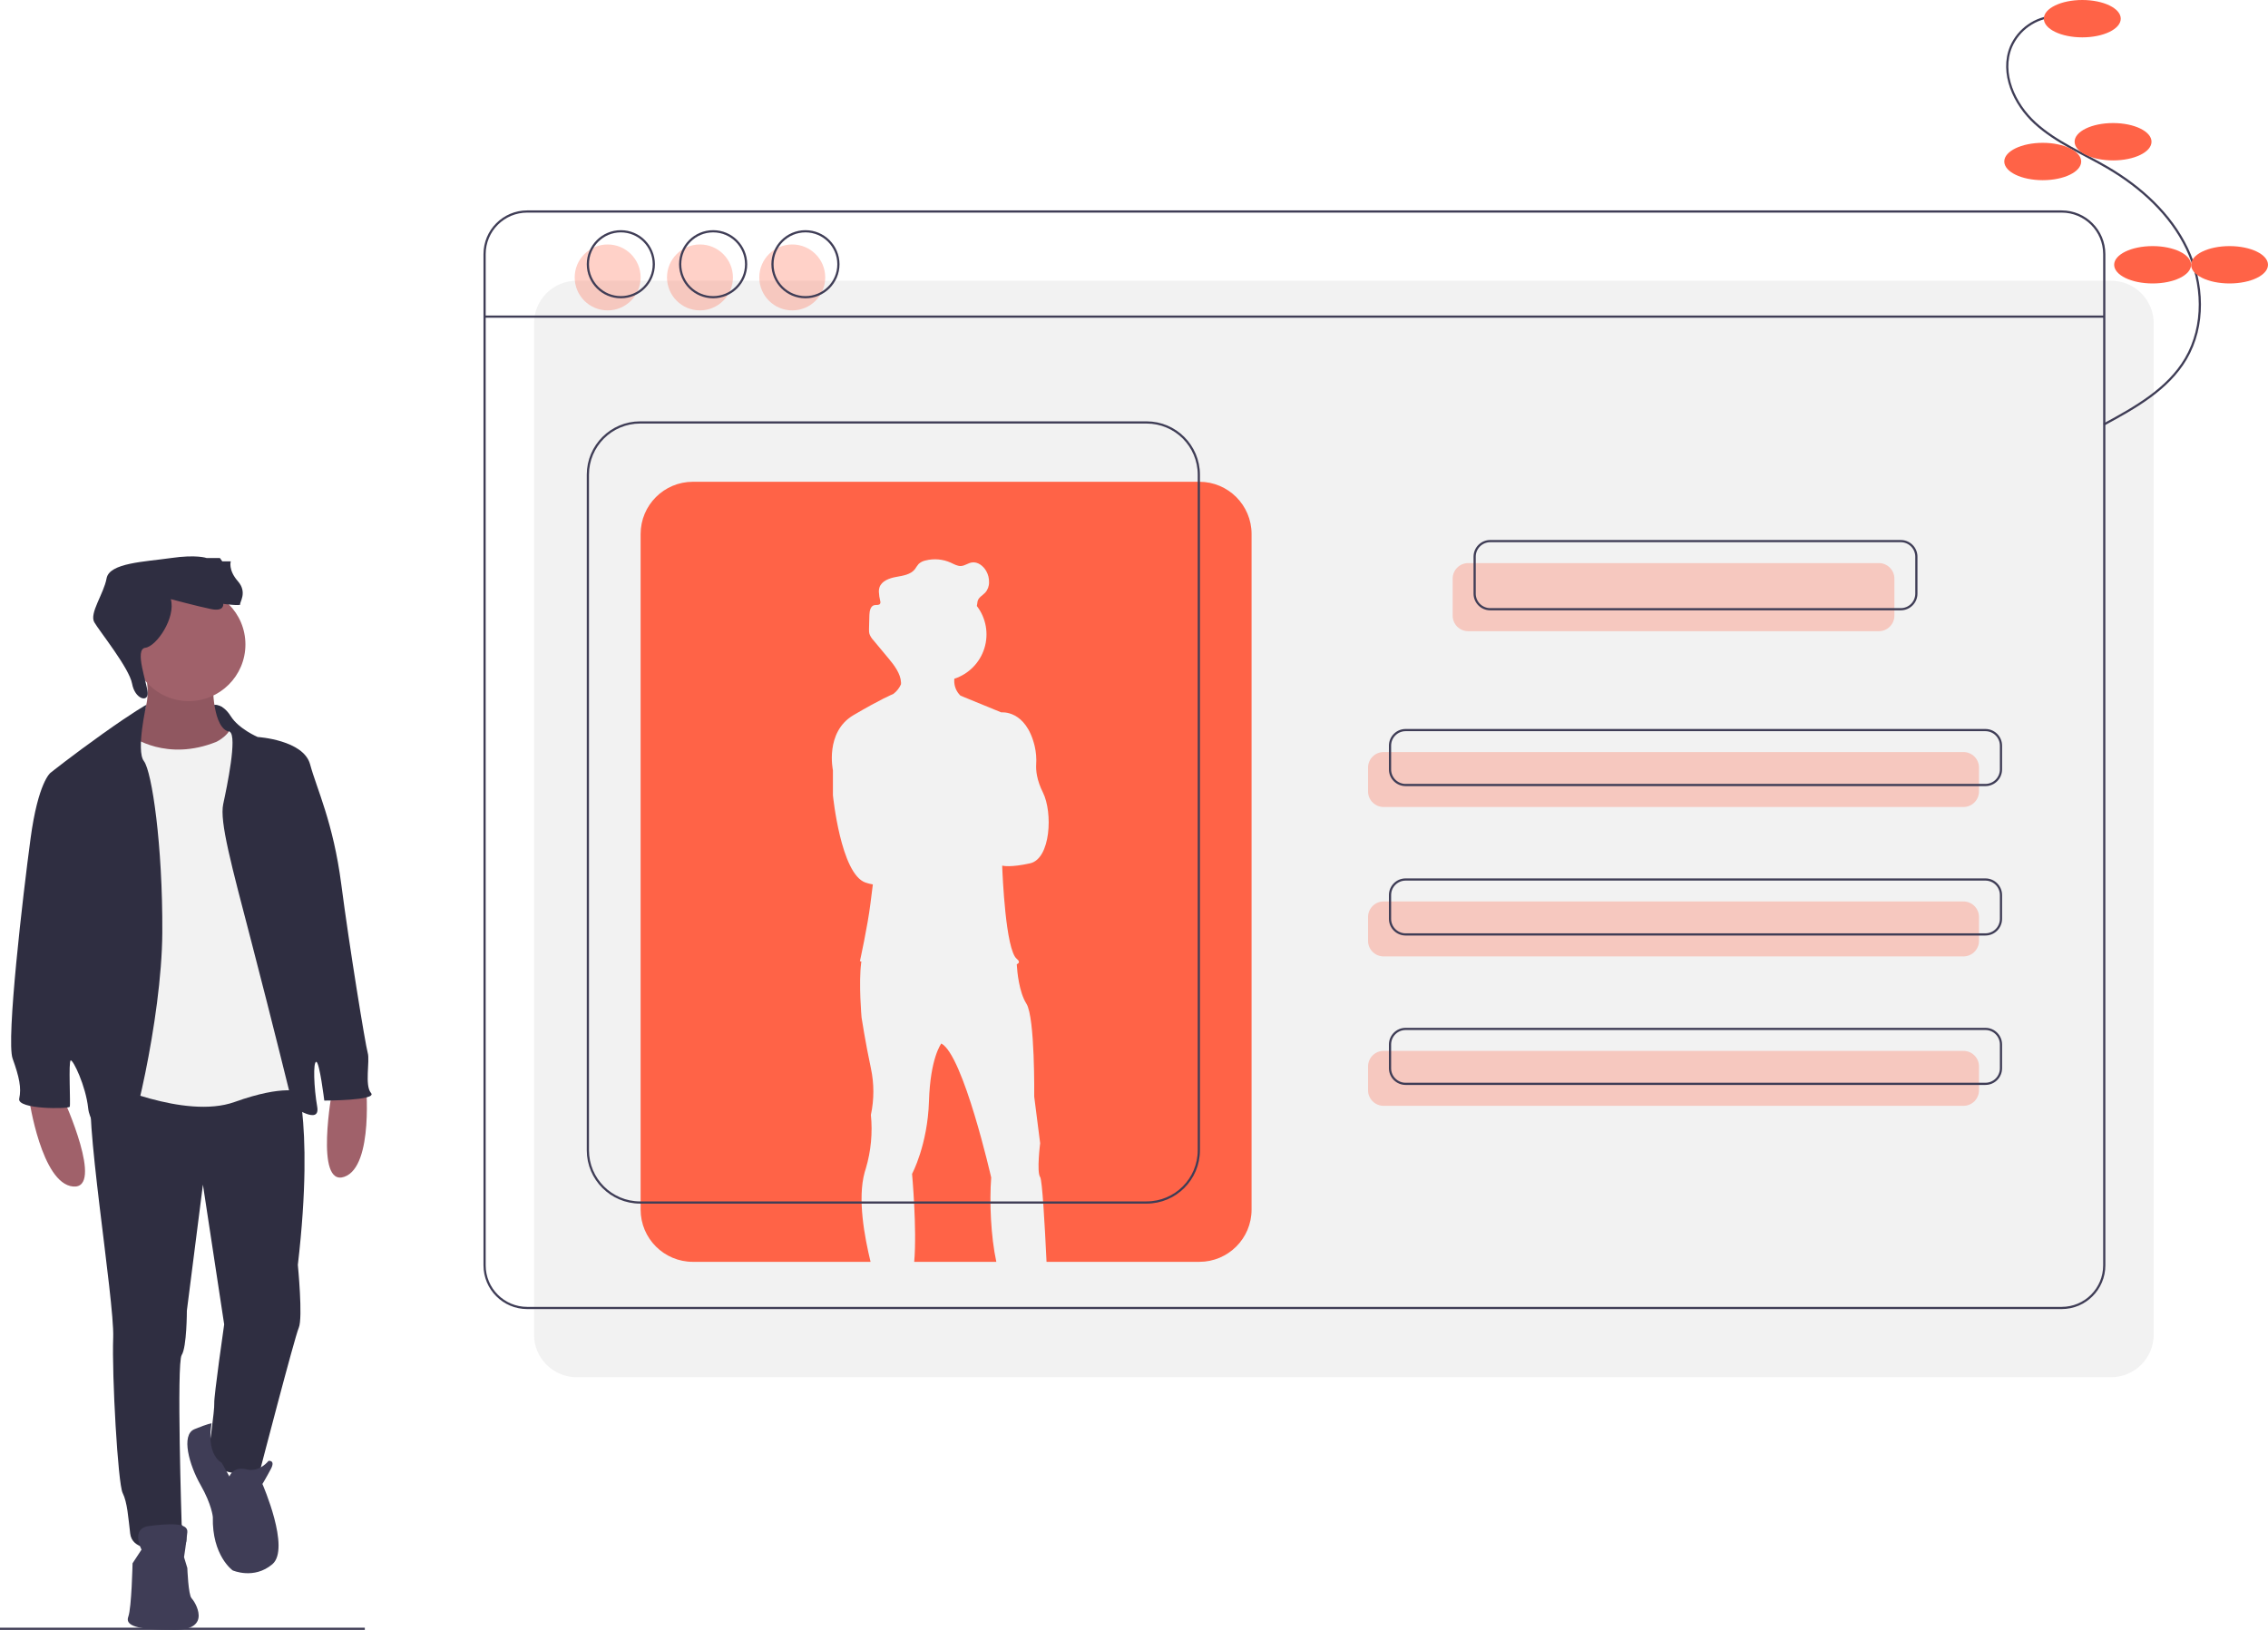
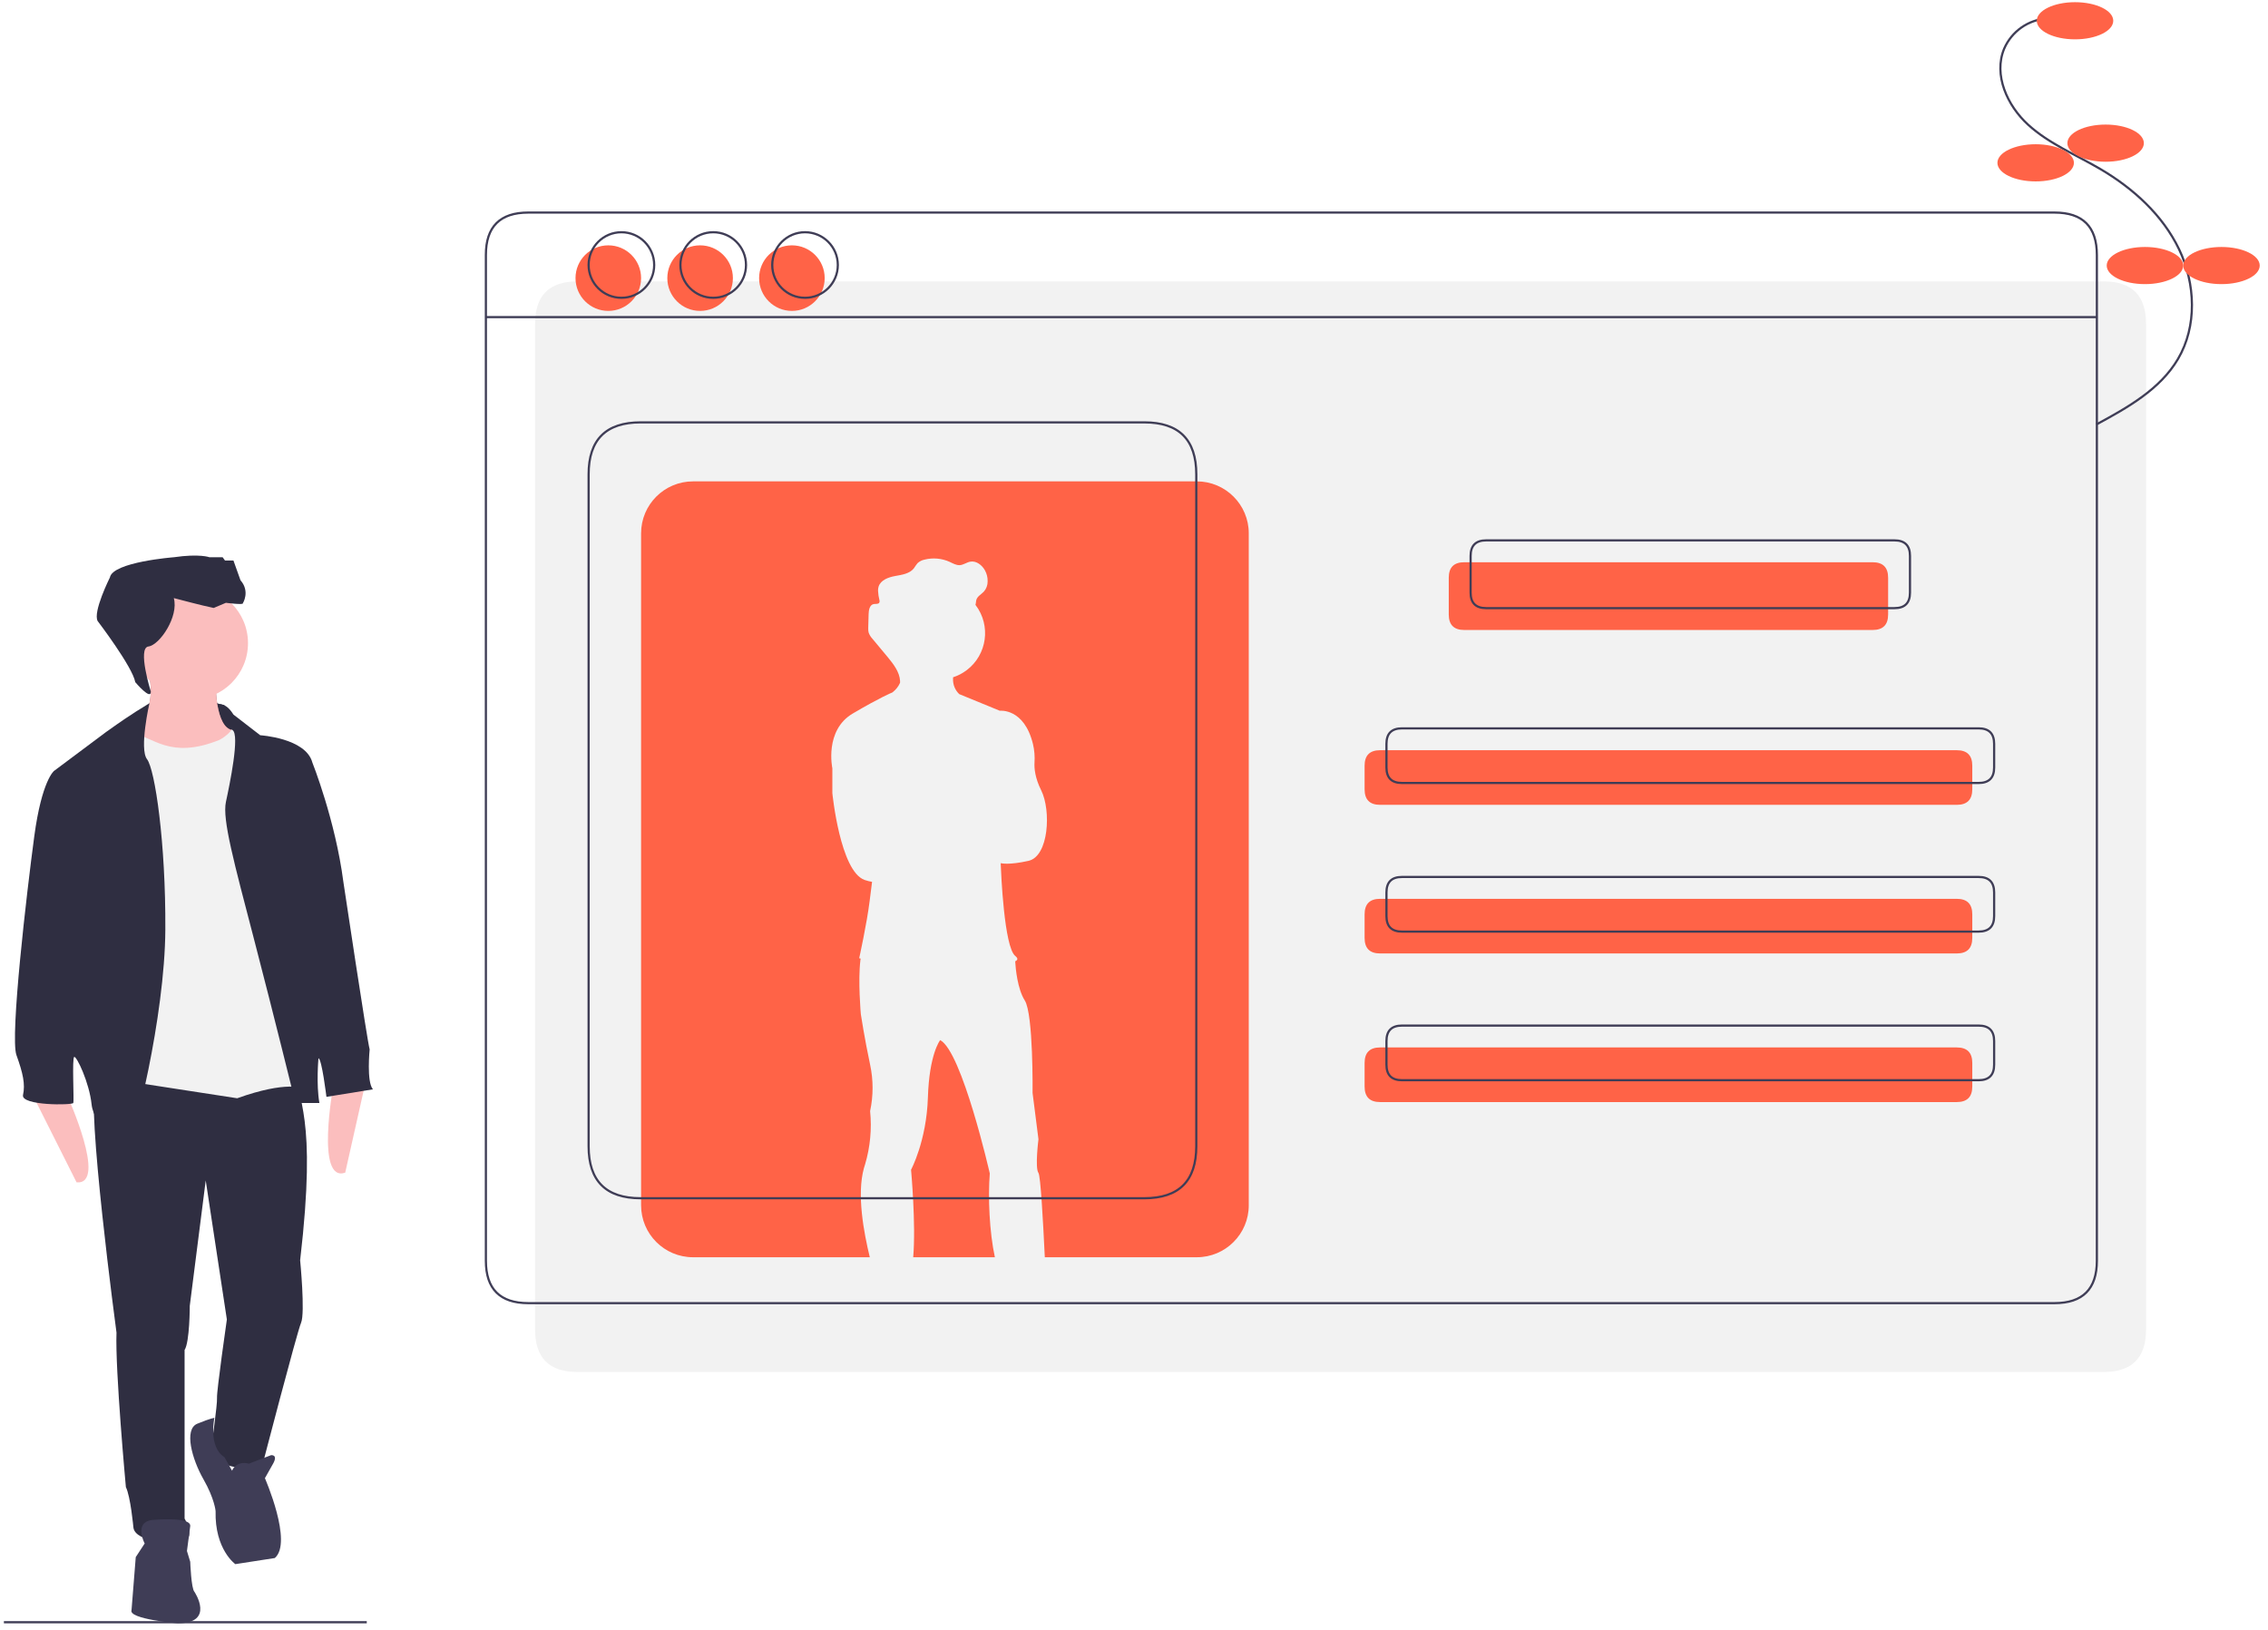
- <svg xmlns="http://www.w3.org/2000/svg" id="fe80fb2b-bcaf-407e-919b-306adc32f78b" data-name="Layer 1" width="1032" height="741.753" viewBox="0 0 1032 741.753">
-   <line y1="741.253" x2="166" y2="741.253" fill="none" stroke="#3f3d56" stroke-miterlimit="10" />
-   <rect x="243" y="127.753" width="737" height="499" rx="19.398" fill="#f2f2f2" />
-   <rect x="220.5" y="96.253" width="737" height="499" rx="19.398" fill="none" stroke="#3f3d56" stroke-miterlimit="10" />
-   <line x1="220.5" y1="144.093" x2="957.5" y2="144.093" fill="none" stroke="#3f3d56" stroke-miterlimit="10" />
-   <rect x="661" y="256.253" width="201" height="31" rx="7.093" fill="#ff6347" opacity="0.3" />
-   <rect x="622.5" y="342.253" width="278" height="25" rx="7.093" fill="#ff6347" opacity="0.3" />
-   <rect x="622.5" y="410.253" width="278" height="25" rx="7.093" fill="#ff6347" opacity="0.3" />
-   <rect x="622.5" y="478.253" width="278" height="25" rx="7.093" fill="#ff6347" opacity="0.3" />
-   <rect x="671" y="246.253" width="201" height="31" rx="7.093" fill="none" stroke="#3f3d56" stroke-miterlimit="10" />
-   <rect x="632.5" y="332.253" width="278" height="25" rx="7.093" fill="none" stroke="#3f3d56" stroke-miterlimit="10" />
-   <rect x="632.5" y="400.253" width="278" height="25" rx="7.093" fill="none" stroke="#3f3d56" stroke-miterlimit="10" />
-   <rect x="632.5" y="468.253" width="278" height="25" rx="7.093" fill="none" stroke="#3f3d56" stroke-miterlimit="10" />
-   <circle cx="276.5" cy="126.253" r="15" fill="#ff6347" opacity="0.3" />
-   <circle cx="318.5" cy="126.253" r="15" fill="#ff6347" opacity="0.3" />
-   <circle cx="360.5" cy="126.253" r="15" fill="#ff6347" opacity="0.3" />
-   <circle cx="282.5" cy="120.253" r="15" fill="none" stroke="#3f3d56" stroke-miterlimit="10" />
-   <circle cx="324.5" cy="120.253" r="15" fill="none" stroke="#3f3d56" stroke-miterlimit="10" />
-   <circle cx="366.5" cy="120.253" r="15" fill="none" stroke="#3f3d56" stroke-miterlimit="10" />
-   <path d="M537.854,653.379c-2.511-11.568-3.177-27.369-2.333-38.36,0,0-12.698-55.786-22.69-60.991l-.003.003c-.153.197-5.002,6.554-5.617,26.224-.625,19.983-7.7,33.097-7.7,33.097s2.29,24.908.98,40.028Z" transform="translate(-84.5 -79.12639)" fill="#ff6347" />
-   <path d="M630.228,298.379H399.772A23.772,23.772,0,0,0,376,322.151V629.607a23.772,23.772,0,0,0,23.772,23.772h80.855c-2.7-11.199-6.057-28.691-2.657-40.852l-.002-.008.002.005c.159-.568.327-1.127.516-1.67a63.497,63.497,0,0,0,2.292-24.354,50.609,50.609,0,0,0,0-21.232c-2.498-11.656-4.246-23.105-4.246-23.105s-1.377-15.402-.175-24.844c.027-.207.058-.404.087-.605-.424-.097-.662-.152-.662-.152s3.539-16.028,4.788-26.227c.295-2.408.683-5.46,1.103-8.715a20.94,20.94,0,0,1-3.393-.86c-11.24-3.955-14.779-39.758-14.779-39.758V429.656s-3.747-17.381,9.367-25.083c12.628-7.416,17.67-9.446,18.026-9.586.096-.069.19-.131.288-.207a11.061,11.061,0,0,0,3.29-4.234q.026-.429.012-.852c-.213-4.067-3.044-7.765-5.73-10.992q-3.437-4.129-6.873-8.257a8.072,8.072,0,0,1-1.77-2.865,6.604,6.604,0,0,1-.187-1.804q-.003-.337.004-.673.056-3.078.167-6.155c.064-1.792.516-4.054,2.271-4.422.913-.192,2.121.142,2.604-.656a1.565,1.565,0,0,0,.117-1.061c-.006.027-.007.054-.015.081-.006-.033-.012-.067-.018-.1a22.437,22.437,0,0,1-.651-4.386,5.842,5.842,0,0,1,.282-1.97c1.017-2.975,4.518-4.196,7.611-4.757,3.094-.561,6.567-1.044,8.508-3.517a26.951,26.951,0,0,1,1.689-2.374,6.63,6.63,0,0,1,3.166-1.597,17.498,17.498,0,0,1,11.506,1.021c1.496.683,3,1.602,4.641,1.498,1.705-.108,3.162-1.308,4.845-1.6,2.719-.472,5.319,1.566,6.659,3.978a9.851,9.851,0,0,1,1.233,5.023,6.912,6.912,0,0,1-1.764,4.741c-1.17,1.241-2.916,2.094-3.402,3.73-.198.666-.152,1.383-.327,2.055-.022.084-.057.162-.086.244.032.042.067.081.099.123a21.231,21.231,0,0,1-10.332,33.019c-.008.211-.016.421-.015.633a9.173,9.173,0,0,0,2.84,7.065l18.547,7.606s11.166-1.353,15.195,15.31a28.826,28.826,0,0,1,.69,8.457c-.146,2.513.195,6.936,3.057,12.66,4.579,9.159,3.539,30.182-5.828,32.264-8.872,1.972-12.324,1.143-12.664,1.05l-.02.368c.146,3.945,1.55,37.969,6.648,42.086,1.41,1.138,1.14,1.908-.016,2.426l.003.003s.009.219.031.612c.153,2.488.94,11.965,4.353,17.357,3.956,6.245,3.541,42.257,3.541,42.257l2.704,21.232s-1.664,13.114,0,15.402c.946,1.298,2.091,21.404,2.905,38.57h69.53A23.772,23.772,0,0,0,654,629.607V322.151A23.772,23.772,0,0,0,630.228,298.379Z" transform="translate(-84.5 -79.12639)" fill="#ff6347" />
-   <rect x="267.5" y="192.253" width="278" height="355" rx="23.772" fill="none" stroke="#3f3d56" stroke-miterlimit="10" />
-   <path d="M185.324,400.757S176,398,174,401s2.727,24.748,2.727,24.748l20.546,1.249-7.17-18.107Z" transform="translate(-84.5 -79.12639)" fill="#2f2e41" />
-   <path d="M113.444,579.347s18.695,41.042,4.298,39.753-19.984-39.753-19.984-39.753Z" transform="translate(-84.5 -79.12639)" fill="#a0616a" />
-   <path d="M235.711,575.071s-8.201,44.348,5.455,39.611,9.764-43.409,9.764-43.409Z" transform="translate(-84.5 -79.12639)" fill="#a0616a" />
-   <path d="M181.347,390.466s-.215,20.629,7.736,21.703-4.513,12.033-4.513,12.033l-14.182,2.793L149.974,425.492l-9.025-11.604s15.901-7.521,9.025-30.943Z" transform="translate(-84.5 -79.12639)" fill="#a0616a" />
-   <path d="M181.347,390.466s-.215,20.629,7.736,21.703-4.513,12.033-4.513,12.033l-14.182,2.793L149.974,425.492l-9.025-11.604s15.901-7.521,9.025-30.943Z" transform="translate(-84.5 -79.12639)" opacity="0.1" />
-   <path d="M217.876,564.95s10.099,21.703,2.149,89.82c0,0,2.364,24.067.43,28.579s-17.835,65.754-17.835,65.754-20.414,4.513-23.207-9.025c0,0,2.793-19.339,2.579-22.348s4.513-35.885,4.513-35.885l-9.67-63.605-7.306,57.373s0,16.546-2.364,20.199,0,77.142,0,77.142,6.661,11.174-3.438,11.389-19.124-.215-19.984-7.306-1.289-14.182-3.438-18.48-4.942-53.505-4.298-70.696-14.182-105.507-9.455-114.747S217.876,564.95,217.876,564.95Z" transform="translate(-84.5 -79.12639)" fill="#2f2e41" />
-   <circle cx="85.888" cy="293.29" r="25.786" fill="#a0616a" />
-   <path d="M144.602,414.318s15.686,11.604,38.464,2.364c0,0,7.521-3.653,6.876-9.24s15.686,44.91,15.686,44.91l16.546,87.886-.86,35.885s-7.306-3.653-30.083,4.513-59.952-9.24-59.952-9.24l1.289-92.184,1.289-53.72,3.438-11.818S139.015,410.45,144.602,414.318Z" transform="translate(-84.5 -79.12639)" fill="#f2f2f2" />
-   <path d="M182.063,399.893s3.796-.617,7.449,5.185,12.248,9.455,12.248,9.455,20.843,1.289,23.852,12.463,10.529,26.43,14.182,54.58,10.959,73.06,12.033,76.713-1.504,14.827,1.504,18.265-21.273,3.438-21.273,3.438-2.149-17.62-3.653-17.62-1.074,11.818.43,20.414-10.959,0-10.959,0-9.67-39.323-18.91-74.779S184.355,452.997,186.074,445.046s6.446-30.728,3.008-32.877S182.063,399.893,182.063,399.893Z" transform="translate(-84.5 -79.12639)" fill="#2f2e41" />
-   <path d="M151.076,399.874s-5.614,3.055-19.796,13.155-23.852,17.835-23.852,17.835-5.587,4.298-9.025,29.868S87.229,552.487,90.237,560.867s4.083,13.323,3.008,18.265,22.563,4.727,22.992,3.653-.645-20.629.43-21.058,6.876,11.604,7.951,21.703,13.538,18.05,16.331,18.05,17.191-58.233,17.405-97.986-4.727-73.275-8.38-78.002S151.076,399.874,151.076,399.874Z" transform="translate(-84.5 -79.12639)" fill="#2f2e41" />
-   <path d="M188.867,751.037s1.719-4.727,7.736-3.223,10.099-3.868,10.099-3.868,3.223-.43,1.074,3.653-3.868,6.876-3.868,6.876,12.893,29.439,4.513,36.53-18.05,2.793-18.05,2.793-9.455-6.661-9.025-24.282c0,0-.43-5.587-5.587-14.612s-9.025-22.777-2.793-25.356,7.835-2.674,7.835-2.674-2.916,13.337,4.616,17.998Z" transform="translate(-84.5 -79.12639)" fill="#3f3d56" />
-   <path d="M148.9,784.344s-5.157-9.67,3.438-10.744,17.835-1.719,17.405,2.793-1.504,11.389-1.504,11.389l1.504,4.942s.43,12.248,1.934,13.752,9.67,14.397-7.736,14.397-22.563-1.934-21.058-6.017,1.934-24.282,1.934-24.282Z" transform="translate(-84.5 -79.12639)" fill="#3f3d56" />
-   <path d="M162.222,351.788s12.033,3.223,18.265,4.513,5.587-2.364,5.587-2.364,8.165,1.074,7.736.215,3.438-5.372-1.074-10.529-3.223-9.025-3.223-9.025h-3.868l-1.074-1.504h-6.017s-4.513-1.719-16.331,0-27.935,2.149-29.224,9.24-7.951,15.901-5.587,19.984,15.901,20.843,17.191,27.935,7.309,8.667,7.093,4.226-6.233-19.912-1.076-20.557S164.586,360.168,162.222,351.788Z" transform="translate(-84.5 -79.12639)" fill="#2f2e41" />
-   <path d="M1019.381,86.584a22.982,22.982,0,0,0-19.81,13.851c-4.954,11.974,1.424,26.039,10.999,34.77s21.874,13.722,33.048,20.282c15.01,8.811,28.497,21.043,36.007,36.744s8.309,35.15-.519,50.15c-8.194,13.922-23.093,22.255-37.302,29.94" transform="translate(-84.5 -79.12639)" fill="none" stroke="#3f3d56" stroke-miterlimit="10" />
-   <ellipse cx="947.5" cy="8.5" rx="17.5" ry="8.5" fill="#ff6347" />
-   <ellipse cx="961.5" cy="64.5" rx="17.5" ry="8.5" fill="#ff6347" />
-   <ellipse cx="929.5" cy="73.5" rx="17.5" ry="8.5" fill="#ff6347" />
-   <ellipse cx="979.5" cy="120.5" rx="17.5" ry="8.5" fill="#ff6347" />
-   <ellipse cx="1014.5" cy="120.5" rx="17.5" ry="8.5" fill="#ff6347" />
+ <svg xmlns="http://www.w3.org/2000/svg" xmlns:xlink="http://www.w3.org/1999/xlink" version="1.1" preserveAspectRatio="xMidYMid meet" viewBox="-0.476 -1 1034.953 744.994" width="1030.95" height="740.99">
+   <defs>
+     <path d="M0.52 740.5L166.36 740.5" id="d7oNbBadIN" />
+     <path d="M960.15 127.62C973.07 127.62 979.53 134.08 979.53 147C979.53 422.84 979.53 576.09 979.53 606.74C979.53 619.66 973.07 626.12 960.15 626.12C541.65 626.12 309.15 626.12 262.66 626.12C249.74 626.12 243.28 619.66 243.28 606.74C243.28 330.9 243.28 177.65 243.28 147C243.28 134.08 249.74 127.62 262.66 127.62C681.15 127.62 913.65 127.62 960.15 127.62Z" id="b6ILFIFjnA" />
+     <path d="M937.67 96.16C950.59 96.16 957.05 102.61 957.05 115.53C957.05 391.38 957.05 544.62 957.05 575.27C957.05 588.19 950.59 594.65 937.67 594.65C519.18 594.65 286.68 594.65 240.18 594.65C227.26 594.65 220.8 588.19 220.8 575.27C220.8 299.43 220.8 146.18 220.8 115.53C220.8 102.61 227.26 96.16 240.18 96.16C658.68 96.16 891.17 96.16 937.67 96.16Z" id="bbWQJKcdg" />
+     <path d="M220.8 143.95L957.05 143.95" id="a3alwUGqsq" />
+     <path d="M854.56 255.99C859.29 255.99 861.65 258.35 861.65 263.08C861.65 273.16 861.65 278.76 861.65 279.88C861.65 284.6 859.29 286.96 854.56 286.96C742.59 286.96 680.38 286.96 667.94 286.96C663.21 286.96 660.85 284.6 660.85 279.88C660.85 269.8 660.85 264.2 660.85 263.08C660.85 258.35 663.21 255.99 667.94 255.99C779.91 255.99 842.12 255.99 854.56 255.99Z" id="a17QE8Mh7" />
+     <path d="M893.02 341.91C897.75 341.91 900.11 344.27 900.11 348.99C900.11 355.47 900.11 359.07 900.11 359.79C900.11 364.52 897.75 366.88 893.02 366.88C734.9 366.88 647.05 366.88 629.48 366.88C624.75 366.88 622.39 364.52 622.39 359.79C622.39 353.31 622.39 349.71 622.39 348.99C622.39 344.27 624.75 341.91 629.48 341.91C787.61 341.91 875.45 341.91 893.02 341.91Z" id="h1zEbiiBVp" />
+     <path d="M893.02 409.84C897.75 409.84 900.11 412.2 900.11 416.92C900.11 423.4 900.11 427.01 900.11 427.73C900.11 432.45 897.75 434.81 893.02 434.81C734.9 434.81 647.05 434.81 629.48 434.81C624.75 434.81 622.39 432.45 622.39 427.73C622.39 421.24 622.39 417.64 622.39 416.92C622.39 412.2 624.75 409.84 629.48 409.84C787.61 409.84 875.45 409.84 893.02 409.84Z" id="bOG5KAAf7" />
+     <path d="M893.02 477.77C897.75 477.77 900.11 480.13 900.11 484.85C900.11 491.34 900.11 494.94 900.11 495.66C900.11 500.38 897.75 502.74 893.02 502.74C734.9 502.74 647.05 502.74 629.48 502.74C624.75 502.74 622.39 500.38 622.39 495.66C622.39 489.17 622.39 485.57 622.39 484.85C622.39 480.13 624.75 477.77 629.48 477.77C787.61 477.77 875.45 477.77 893.02 477.77Z" id="h3ZAHAKAGM" />
+     <path d="M864.55 246C869.28 246 871.64 248.36 871.64 253.09C871.64 263.17 871.64 268.77 871.64 269.89C871.64 274.61 869.28 276.97 864.55 276.97C752.58 276.97 690.37 276.97 677.93 276.97C673.2 276.97 670.84 274.61 670.84 269.89C670.84 259.81 670.84 254.21 670.84 253.09C670.84 248.36 673.2 246 677.93 246C789.9 246 852.11 246 864.55 246Z" id="b9PepnYxR" />
+     <path d="M903.01 331.92C907.74 331.92 910.1 334.28 910.1 339C910.1 345.48 910.1 349.08 910.1 349.8C910.1 354.53 907.74 356.89 903.01 356.89C744.89 356.89 657.04 356.89 639.47 356.89C634.74 356.89 632.38 354.53 632.38 349.8C632.38 343.32 632.38 339.72 632.38 339C632.38 334.28 634.74 331.92 639.47 331.92C797.6 331.92 885.44 331.92 903.01 331.92Z" id="a1ILyjGwgv" />
+     <path d="M903.01 399.85C907.74 399.85 910.1 402.21 910.1 406.93C910.1 413.41 910.1 417.02 910.1 417.74C910.1 422.46 907.74 424.82 903.01 424.82C744.89 424.82 657.04 424.82 639.47 424.82C634.74 424.82 632.38 422.46 632.38 417.74C632.38 411.25 632.38 407.65 632.38 406.93C632.38 402.21 634.74 399.85 639.47 399.85C797.6 399.85 885.44 399.85 903.01 399.85Z" id="d2l41wqCno" />
+     <path d="M903.01 467.78C907.74 467.78 910.1 470.14 910.1 474.86C910.1 481.35 910.1 484.95 910.1 485.67C910.1 490.39 907.74 492.75 903.01 492.75C744.89 492.75 657.04 492.75 639.47 492.75C634.74 492.75 632.38 490.39 632.38 485.67C632.38 479.18 632.38 475.58 632.38 474.86C632.38 470.14 634.74 467.78 639.47 467.78C797.6 467.78 885.44 467.78 903.01 467.78Z" id="cqYiTeUMK" />
+     <path d="M276.74 111.14C268.47 111.14 261.76 117.85 261.76 126.12C261.76 134.4 268.47 141.11 276.74 141.11C285.02 141.11 291.73 134.4 291.73 126.12C291.73 117.85 285.02 111.14 276.74 111.14Z" id="cXEjm09kL" />
+     <path d="M318.7 111.14C310.42 111.14 303.72 117.85 303.72 126.12C303.72 134.4 310.42 141.11 318.7 141.11C326.98 141.11 333.69 134.4 333.69 126.12C333.69 117.85 326.98 111.14 318.7 111.14Z" id="a8nVX4HVi7" />
+     <path d="M360.66 111.14C352.38 111.14 345.67 117.85 345.67 126.12C345.67 134.4 352.38 141.11 360.66 141.11C368.93 141.11 375.64 134.4 375.64 126.12C375.64 117.85 368.93 111.14 360.66 111.14Z" id="bIG6NQ6Vw" />
+     <path d="M282.74 105.15C274.46 105.15 267.75 111.85 267.75 120.13C267.75 128.41 274.46 135.12 282.74 135.12C291.01 135.12 297.72 128.41 297.72 120.13C297.72 111.85 291.01 105.15 282.74 105.15Z" id="f6mJ7ZESH" />
+     <path d="M324.69 105.15C316.42 105.15 309.71 111.85 309.71 120.13C309.71 128.41 316.42 135.12 324.69 135.12C332.97 135.12 339.68 128.41 339.68 120.13C339.68 111.85 332.97 105.15 324.69 105.15Z" id="a13QT3Q3Ch" />
+     <path d="M366.65 105.15C358.38 105.15 351.67 111.85 351.67 120.13C351.67 128.41 358.38 135.12 366.65 135.12C374.93 135.12 381.64 128.41 381.64 120.13C381.64 111.85 374.93 105.15 366.65 105.15Z" id="b1ybqDyzbK" />
+     <path d="M453.42 573.67C450.91 562.11 450.24 546.33 451.09 535.35C451.09 535.35 438.4 479.62 428.42 474.42C428.42 474.42 428.42 474.42 428.42 474.42C428.26 474.62 423.42 480.97 422.81 500.62C422.18 520.58 415.11 533.68 415.11 533.68C415.11 533.68 417.4 558.57 416.09 573.67C423.56 573.67 445.95 573.67 453.42 573.67Z" id="b45hkt9Xje" />
+     <path d="M315.48 219.03C302.36 219.03 291.73 229.66 291.73 242.78C291.73 242.78 291.73 242.78 291.73 242.78C291.73 273.49 291.73 519.21 291.73 549.92C291.73 563.04 302.36 573.67 315.48 573.67C315.48 573.67 315.48 573.67 315.48 573.67C323.55 573.67 388.17 573.67 396.25 573.67C393.55 562.48 390.2 545.01 393.59 532.86C393.59 532.86 393.59 532.86 393.59 532.85C393.59 532.85 393.59 532.86 393.59 532.86C393.75 532.29 393.92 531.73 394.11 531.19C396.44 523.3 397.22 515.04 396.4 506.86C397.9 499.87 397.9 492.64 396.4 485.65C393.9 474 392.16 462.57 392.16 462.57C392.16 462.57 390.78 447.18 391.98 437.75C392.01 437.54 392.04 437.34 392.07 437.14C391.65 437.05 391.41 436.99 391.41 436.99C391.41 436.99 394.94 420.98 396.19 410.79C396.48 408.38 396.87 405.33 397.29 402.08C396.14 401.89 395.01 401.6 393.9 401.22C382.67 397.27 379.14 361.51 379.14 361.51C379.14 360.37 379.14 351.31 379.14 350.17C379.14 350.17 375.4 332.81 388.5 325.12C401.11 317.71 406.15 315.68 406.5 315.54C406.6 315.47 406.69 315.41 406.79 315.33C408.22 314.21 409.35 312.76 410.08 311.1C410.1 310.68 410.09 310.34 410.09 310.25C409.88 306.19 407.05 302.5 404.37 299.27C400.93 295.15 398.19 291.85 397.5 291.02C396.72 290.2 396.11 289.23 395.73 288.16C395.59 287.57 395.52 286.96 395.54 286.36C395.54 286.02 395.55 285.75 395.55 285.69C395.6 282.61 395.7 280.15 395.72 279.54C395.78 277.75 396.23 275.49 397.98 275.12C398.9 274.93 400.1 275.26 400.59 274.46C400.75 274.14 400.79 273.76 400.7 273.4C400.7 273.43 400.69 273.46 400.69 273.49C400.68 273.45 400.68 273.42 400.67 273.39C400.31 271.95 400.09 270.48 400.02 269C400 268.34 400.1 267.67 400.3 267.04C401.32 264.06 404.81 262.84 407.9 262.28C411 261.72 414.46 261.24 416.4 258.77C416.92 257.95 417.49 257.16 418.09 256.4C418.98 255.59 420.07 255.04 421.25 254.8C425.09 253.83 429.14 254.19 432.75 255.82C434.24 256.51 435.75 257.42 437.39 257.32C439.09 257.21 440.54 256.01 442.23 255.72C444.94 255.25 447.54 257.29 448.88 259.7C449.73 261.23 450.15 262.96 450.11 264.71C450.14 266.46 449.51 268.15 448.35 269.45C447.18 270.69 445.43 271.54 444.95 273.18C444.75 273.84 444.8 274.56 444.62 275.23C444.6 275.31 444.56 275.39 444.54 275.47C444.57 275.51 444.6 275.55 444.63 275.59C451.71 284.93 449.89 298.23 440.56 305.31C438.67 306.74 436.56 307.85 434.31 308.58C434.3 308.79 434.3 309 434.3 309.21C434.18 311.87 435.21 314.44 437.13 316.27C438.99 317.03 453.81 323.11 455.66 323.87C455.66 323.87 466.82 322.52 470.84 339.16C471.49 341.93 471.72 344.78 471.53 347.61C471.38 350.12 471.73 354.54 474.59 360.26C479.16 369.41 478.12 390.41 468.76 392.49C459.9 394.46 456.45 393.63 456.11 393.54C456.11 393.58 456.09 393.87 456.09 393.91C456.24 397.85 457.64 431.84 462.73 435.95C464.14 437.09 463.87 437.86 462.72 438.37C462.72 438.37 462.72 438.38 462.72 438.38C462.72 438.38 462.73 438.6 462.75 438.99C462.9 441.47 463.69 450.94 467.1 456.33C471.05 462.57 470.64 498.54 470.64 498.54C470.91 500.66 473.07 517.63 473.34 519.75C473.34 519.75 471.67 532.85 473.34 535.14C474.28 536.44 475.42 556.52 476.24 573.67C483.18 573.67 538.75 573.67 545.7 573.67C558.81 573.67 569.45 563.04 569.45 549.92C569.45 519.21 569.45 273.49 569.45 242.78C569.45 229.66 558.81 219.03 545.7 219.03C545.7 219.03 545.7 219.03 545.7 219.03C545.7 219.03 338.5 219.03 315.48 219.03Z" id="a5LFoA3Wr3" />
+     <path d="M521.72 192.06C537.55 192.06 545.47 199.97 545.47 215.81C545.47 400.09 545.47 502.47 545.47 522.95C545.47 538.78 537.55 546.7 521.72 546.7C383.59 546.7 306.85 546.7 291.5 546.7C275.67 546.7 267.75 538.78 267.75 522.95C267.75 338.66 267.75 236.28 267.75 215.81C267.75 199.97 275.67 192.06 291.5 192.06C429.63 192.06 506.37 192.06 521.72 192.06Z" id="h5RWdL7o4N" />
+     <path d="M101.25 321.3C101.25 321.3 91.93 318.55 89.93 321.55C87.93 324.54 92.66 346.27 92.66 346.27C94.03 346.35 100.87 346.77 113.18 347.52L106.02 329.43C103.47 325.1 101.88 322.39 101.25 321.3Z" id="c1uf9XGQ91" />
+     <path d="M29.44 499.71C29.44 499.71 48.11 540.71 33.73 539.43C33.73 539.43 13.77 499.71 13.77 499.71C16.9 499.71 26.3 499.71 29.44 499.71Z" id="b3eDThDIEQ" />
+     <path d="M151.06 495.44C151.06 495.44 142.86 539.74 156.51 535.01C156.51 535.01 166.26 491.65 166.26 491.65C163.22 492.41 154.1 494.68 151.06 495.44Z" id="dgwrmh4if" />
+     <path d="M97.27 311.02C97.27 311.02 97.06 331.63 105 332.71C105 332.71 100.49 344.73 100.49 344.73C99.55 344.91 94.82 345.84 86.32 347.52L65.93 346.01C60.52 339.06 57.52 335.2 56.92 334.42C56.92 334.42 72.8 326.91 65.93 303.51C72.2 305.01 91 309.52 97.27 311.02Z" id="baEz1cNaF" />
+     <path d="M97.27 311.02C97.27 311.02 97.06 331.63 105 332.71C105 332.71 100.49 344.73 100.49 344.73C99.55 344.91 94.82 345.84 86.32 347.52L65.93 346.01C60.52 339.06 57.52 335.2 56.92 334.42C56.92 334.42 72.8 326.91 65.93 303.51C72.2 305.01 91 309.52 97.27 311.02Z" id="baAQKeabsT" />
+     <path d="M135.91 575.06C135.91 575.06 138.27 599.1 136.34 603.61C134.41 608.12 118.52 669.3 118.52 669.3C118.52 669.3 98.13 673.8 95.34 660.28C95.34 660.28 98.13 640.96 97.92 637.96C97.7 634.95 102.42 602.11 102.42 602.11C101.78 597.87 98.56 576.69 92.76 538.57C88.38 572.96 85.95 592.06 85.47 595.88C85.47 595.88 85.47 612.41 83.1 616.06C83.1 616.06 83.1 693.12 83.1 693.12C83.1 693.12 89.76 704.29 79.67 704.5C79.67 704.5 60.56 704.29 59.71 697.2C59.71 697.2 58.42 683.04 56.27 678.74C56.27 678.74 51.33 625.29 51.98 608.12C51.98 608.12 37.81 502.72 42.53 493.49C47.26 484.26 133.76 485.33 133.76 485.33C134.19 503.28 143.85 507.01 135.91 575.06Z" id="d6mICLdarf" />
+     <path d="M86.32 267.23C72.1 267.23 60.56 278.77 60.56 292.99C60.56 307.22 72.1 318.75 86.32 318.75C100.55 318.75 112.08 307.22 112.08 292.99C112.08 278.77 100.55 267.23 86.32 267.23Z" id="c2C9tDjhmw" />
+     <path d="M98.99 337.21C98.99 337.21 106.5 333.56 105.86 327.98C105.21 322.4 121.53 372.85 121.53 372.85C122.63 378.7 128.14 407.97 138.06 460.64C137.54 482.15 137.26 494.1 137.2 496.49C137.2 496.49 129.9 492.84 107.15 501C107.15 501 47.26 491.77 47.26 491.77C47.34 485.63 47.77 454.93 48.54 399.68L49.83 346.01C51.89 338.93 53.04 334.99 53.27 334.21C53.27 334.21 54.98 330.99 60.56 334.85C68.25 335.32 76.24 346.44 98.99 337.21Z" id="a2nbiP9sg" />
+     <path d="M105.43 325.62C105.43 325.62 117.67 335.07 117.67 335.07C117.67 335.07 138.49 336.35 141.49 347.52C141.49 347.52 152.01 373.92 155.66 402.04C155.66 402.04 166.61 475.03 167.68 478.68C167.68 478.68 166.18 493.49 169.18 496.92C169.18 496.92 147.93 500.36 147.93 500.36C147.93 500.36 145.79 482.75 144.28 482.75C144.28 482.75 143.21 494.56 144.71 503.15C144.71 503.15 133.76 503.15 133.76 503.15C133.76 503.15 124.1 463.86 114.87 428.44C105.64 393.03 100.28 373.49 101.99 365.55C103.71 357.61 108.43 334.85 105 332.71C101.57 330.56 97.99 320.44 97.99 320.44C99.48 321.48 101.78 319.83 105.43 325.62Z" id="b3muRG8ab" />
+     <path d="M47.26 333.56C47.26 333.56 23.43 351.38 23.43 351.38C23.43 351.38 17.85 355.67 14.41 381.22C10.98 406.76 3.25 472.88 6.25 481.25C9.26 489.62 10.33 494.56 9.26 499.5C8.19 504.44 31.8 504.22 32.23 503.15C32.66 502.07 31.59 482.54 32.66 482.11C33.73 481.68 39.53 493.7 40.6 503.79C41.67 513.88 54.12 521.82 56.92 521.82C59.71 521.82 74.09 463.65 74.3 423.94C74.52 384.22 69.58 350.74 65.93 346.01C62.28 341.29 67.03 320.42 67.03 320.42C63.08 323.05 61.42 323.47 47.26 333.56Z" id="i3Asp0UlBu" />
+     <path d="M104.79 671.23C104.79 671.23 106.5 666.51 112.51 668.01C112.51 668.01 122.6 664.15 122.6 664.15C122.6 664.15 125.82 663.72 123.68 667.79C123.68 667.79 119.81 674.66 119.81 674.66C119.81 674.66 132.69 704.07 124.32 711.16C124.32 711.16 106.29 713.95 106.29 713.95C106.29 713.95 96.84 707.29 97.27 689.69C97.27 689.69 96.84 684.11 91.69 675.09C86.54 666.08 82.67 652.34 88.9 649.76C95.13 647.19 96.73 647.09 96.73 647.09C96.73 647.09 93.81 660.41 101.34 665.07C102.03 666.3 104.1 670 104.79 671.23Z" id="bNHXvS744" />
+     <path d="M64.86 704.5C64.86 704.5 59.71 694.84 68.29 693.77C68.29 693.77 86.11 692.05 85.68 696.56C85.68 696.56 84.18 707.94 84.18 707.94C84.33 708.43 85.53 712.38 85.68 712.87C85.68 712.87 86.11 725.11 87.61 726.61C87.61 726.61 97.27 740.99 79.88 740.99C79.88 740.99 57.34 739.06 58.85 734.98C58.85 734.98 60.78 710.73 60.78 710.73C61.6 709.48 64.04 705.75 64.86 704.5Z" id="dmMV6v1C2" />
+     <path d="M96.41 276.89C96.41 276.89 101.99 274.53 101.99 274.53C101.99 274.53 110.15 275.6 109.72 274.75C109.72 274.75 113.16 269.38 108.65 264.23C108.65 264.23 105.43 255.21 105.43 255.21C105.17 255.21 103.88 255.21 101.57 255.21L100.49 253.71C96.89 253.71 94.88 253.71 94.48 253.71C94.48 253.71 89.97 251.99 78.17 253.71C78.17 253.71 50.26 255.86 48.97 262.94C48.97 262.94 41.03 278.82 43.39 282.9C43.39 282.9 59.28 303.73 60.56 310.81C60.56 310.81 67.87 319.47 67.65 315.03C67.65 315.03 61.42 295.14 66.58 294.5C71.73 293.85 80.53 280.76 78.17 272.38C81.82 273.29 90.19 275.6 96.41 276.89Z" id="a8cjkiq7Bx" />
+     <path d="M934.46 7.45C925.77 7.94 918.11 13.3 914.67 21.29C909.72 33.25 916.09 47.3 925.65 56.02C935.22 64.74 947.5 69.73 958.67 76.28C973.66 85.09 987.14 97.3 994.64 112.99C1002.14 128.68 1002.94 148.1 994.12 163.09C985.93 177 971.05 185.32 956.86 193" id="b2KVsA4jpg" />
+     <path d="M964.54 8.49C964.54 13.18 956.72 16.98 947.06 16.98C937.41 16.98 929.58 13.18 929.58 8.49C929.58 3.8 937.41 0 947.06 0C956.72 0 964.54 3.8 964.54 8.49Z" id="p10rkScx3F" />
+     <path d="M978.53 64.43C978.53 69.12 970.7 72.93 961.05 72.93C951.39 72.93 943.57 69.12 943.57 64.43C943.57 59.74 951.39 55.94 961.05 55.94C970.7 55.94 978.53 59.74 978.53 64.43Z" id="a5eg5EPeYI" />
+     <path d="M946.56 73.43C946.56 78.12 938.74 81.92 929.08 81.92C919.43 81.92 911.6 78.12 911.6 73.43C911.6 68.74 919.43 64.93 929.08 64.93C938.74 64.93 946.56 68.74 946.56 73.43Z" id="a1fxkKiGyw" />
+     <path d="M996.51 120.38C996.51 125.07 988.68 128.87 979.03 128.87C969.37 128.87 961.55 125.07 961.55 120.38C961.55 115.69 969.37 111.89 979.03 111.89C988.68 111.89 996.51 115.69 996.51 120.38Z" id="b1sNLy83jY" />
+     <path d="M1031.48 120.38C1031.48 125.07 1023.65 128.87 1013.99 128.87C1004.34 128.87 996.51 125.07 996.51 120.38C996.51 115.69 1004.34 111.89 1013.99 111.89C1023.65 111.89 1031.48 115.69 1031.48 120.38Z" id="c4bTvmKcEi" />
+   </defs>
+   <g>
+     <g>
+       <use xlink:href="#d7oNbBadIN" opacity="1" fill="#000000" fill-opacity="0" />
+       <g>
+         <use xlink:href="#d7oNbBadIN" opacity="1" fill-opacity="0" stroke="#3f3d56" stroke-width="1" stroke-opacity="1" />
+       </g>
+     </g>
+     <g>
+       <use xlink:href="#b6ILFIFjnA" opacity="1" fill="#f2f2f2" fill-opacity="1" />
+       <g>
+         <use xlink:href="#b6ILFIFjnA" opacity="1" fill-opacity="0" stroke="#000000" stroke-width="1" stroke-opacity="0" />
+       </g>
+     </g>
+     <g>
+       <use xlink:href="#bbWQJKcdg" opacity="1" fill="#000000" fill-opacity="0" />
+       <g>
+         <use xlink:href="#bbWQJKcdg" opacity="1" fill-opacity="0" stroke="#3f3d56" stroke-width="1" stroke-opacity="1" />
+       </g>
+     </g>
+     <g>
+       <use xlink:href="#a3alwUGqsq" opacity="1" fill="#000000" fill-opacity="0" />
+       <g>
+         <use xlink:href="#a3alwUGqsq" opacity="1" fill-opacity="0" stroke="#3f3d56" stroke-width="1" stroke-opacity="1" />
+       </g>
+     </g>
+     <g>
+       <use xlink:href="#a17QE8Mh7" opacity="1" fill="#ff6347" fill-opacity="1" />
+       <g>
+         <use xlink:href="#a17QE8Mh7" opacity="1" fill-opacity="0" stroke="#000000" stroke-width="1" stroke-opacity="0" />
+       </g>
+     </g>
+     <g>
+       <use xlink:href="#h1zEbiiBVp" opacity="1" fill="#ff6347" fill-opacity="1" />
+       <g>
+         <use xlink:href="#h1zEbiiBVp" opacity="1" fill-opacity="0" stroke="#000000" stroke-width="1" stroke-opacity="0" />
+       </g>
+     </g>
+     <g>
+       <use xlink:href="#bOG5KAAf7" opacity="1" fill="#ff6347" fill-opacity="1" />
+       <g>
+         <use xlink:href="#bOG5KAAf7" opacity="1" fill-opacity="0" stroke="#000000" stroke-width="1" stroke-opacity="0" />
+       </g>
+     </g>
+     <g>
+       <use xlink:href="#h3ZAHAKAGM" opacity="1" fill="#ff6347" fill-opacity="1" />
+       <g>
+         <use xlink:href="#h3ZAHAKAGM" opacity="1" fill-opacity="0" stroke="#000000" stroke-width="1" stroke-opacity="0" />
+       </g>
+     </g>
+     <g>
+       <use xlink:href="#b9PepnYxR" opacity="1" fill="#000000" fill-opacity="0" />
+       <g>
+         <use xlink:href="#b9PepnYxR" opacity="1" fill-opacity="0" stroke="#3f3d56" stroke-width="1" stroke-opacity="1" />
+       </g>
+     </g>
+     <g>
+       <use xlink:href="#a1ILyjGwgv" opacity="1" fill="#000000" fill-opacity="0" />
+       <g>
+         <use xlink:href="#a1ILyjGwgv" opacity="1" fill-opacity="0" stroke="#3f3d56" stroke-width="1" stroke-opacity="1" />
+       </g>
+     </g>
+     <g>
+       <use xlink:href="#d2l41wqCno" opacity="1" fill="#000000" fill-opacity="0" />
+       <g>
+         <use xlink:href="#d2l41wqCno" opacity="1" fill-opacity="0" stroke="#3f3d56" stroke-width="1" stroke-opacity="1" />
+       </g>
+     </g>
+     <g>
+       <use xlink:href="#cqYiTeUMK" opacity="1" fill="#000000" fill-opacity="0" />
+       <g>
+         <use xlink:href="#cqYiTeUMK" opacity="1" fill-opacity="0" stroke="#3f3d56" stroke-width="1" stroke-opacity="1" />
+       </g>
+     </g>
+     <g>
+       <use xlink:href="#cXEjm09kL" opacity="1" fill="#ff6347" fill-opacity="1" />
+       <g>
+         <use xlink:href="#cXEjm09kL" opacity="1" fill-opacity="0" stroke="#000000" stroke-width="1" stroke-opacity="0" />
+       </g>
+     </g>
+     <g>
+       <use xlink:href="#a8nVX4HVi7" opacity="1" fill="#ff6347" fill-opacity="1" />
+       <g>
+         <use xlink:href="#a8nVX4HVi7" opacity="1" fill-opacity="0" stroke="#000000" stroke-width="1" stroke-opacity="0" />
+       </g>
+     </g>
+     <g>
+       <use xlink:href="#bIG6NQ6Vw" opacity="1" fill="#ff6347" fill-opacity="1" />
+       <g>
+         <use xlink:href="#bIG6NQ6Vw" opacity="1" fill-opacity="0" stroke="#000000" stroke-width="1" stroke-opacity="0" />
+       </g>
+     </g>
+     <g>
+       <use xlink:href="#f6mJ7ZESH" opacity="1" fill="#000000" fill-opacity="0" />
+       <g>
+         <use xlink:href="#f6mJ7ZESH" opacity="1" fill-opacity="0" stroke="#3f3d56" stroke-width="1" stroke-opacity="1" />
+       </g>
+     </g>
+     <g>
+       <use xlink:href="#a13QT3Q3Ch" opacity="1" fill="#000000" fill-opacity="0" />
+       <g>
+         <use xlink:href="#a13QT3Q3Ch" opacity="1" fill-opacity="0" stroke="#3f3d56" stroke-width="1" stroke-opacity="1" />
+       </g>
+     </g>
+     <g>
+       <use xlink:href="#b1ybqDyzbK" opacity="1" fill="#000000" fill-opacity="0" />
+       <g>
+         <use xlink:href="#b1ybqDyzbK" opacity="1" fill-opacity="0" stroke="#3f3d56" stroke-width="1" stroke-opacity="1" />
+       </g>
+     </g>
+     <g>
+       <use xlink:href="#b45hkt9Xje" opacity="1" fill="#ff6347" fill-opacity="1" />
+       <g>
+         <use xlink:href="#b45hkt9Xje" opacity="1" fill-opacity="0" stroke="#000000" stroke-width="1" stroke-opacity="0" />
+       </g>
+     </g>
+     <g>
+       <use xlink:href="#a5LFoA3Wr3" opacity="1" fill="#ff6347" fill-opacity="1" />
+       <g>
+         <use xlink:href="#a5LFoA3Wr3" opacity="1" fill-opacity="0" stroke="#000000" stroke-width="1" stroke-opacity="0" />
+       </g>
+     </g>
+     <g>
+       <use xlink:href="#h5RWdL7o4N" opacity="1" fill="#000000" fill-opacity="0" />
+       <g>
+         <use xlink:href="#h5RWdL7o4N" opacity="1" fill-opacity="0" stroke="#3f3d56" stroke-width="1" stroke-opacity="1" />
+       </g>
+     </g>
+     <g>
+       <use xlink:href="#c1uf9XGQ91" opacity="1" fill="#2f2e41" fill-opacity="1" />
+       <g>
+         <use xlink:href="#c1uf9XGQ91" opacity="1" fill-opacity="0" stroke="#000000" stroke-width="1" stroke-opacity="0" />
+       </g>
+     </g>
+     <g>
+       <use xlink:href="#b3eDThDIEQ" opacity="1" fill="#fbbebe" fill-opacity="1" />
+       <g>
+         <use xlink:href="#b3eDThDIEQ" opacity="1" fill-opacity="0" stroke="#000000" stroke-width="1" stroke-opacity="0" />
+       </g>
+     </g>
+     <g>
+       <use xlink:href="#dgwrmh4if" opacity="1" fill="#fbbebe" fill-opacity="1" />
+       <g>
+         <use xlink:href="#dgwrmh4if" opacity="1" fill-opacity="0" stroke="#000000" stroke-width="1" stroke-opacity="0" />
+       </g>
+     </g>
+     <g>
+       <use xlink:href="#baEz1cNaF" opacity="1" fill="#a0616a" fill-opacity="1" />
+       <g>
+         <use xlink:href="#baEz1cNaF" opacity="1" fill-opacity="0" stroke="#000000" stroke-width="1" stroke-opacity="0" />
+       </g>
+     </g>
+     <g>
+       <use xlink:href="#baAQKeabsT" opacity="1" fill="#fbbebe" fill-opacity="1" />
+       <g>
+         <use xlink:href="#baAQKeabsT" opacity="1" fill-opacity="0" stroke="#000000" stroke-width="1" stroke-opacity="0" />
+       </g>
+     </g>
+     <g>
+       <use xlink:href="#d6mICLdarf" opacity="1" fill="#2f2e41" fill-opacity="1" />
+       <g>
+         <use xlink:href="#d6mICLdarf" opacity="1" fill-opacity="0" stroke="#000000" stroke-width="1" stroke-opacity="0" />
+       </g>
+     </g>
+     <g>
+       <use xlink:href="#c2C9tDjhmw" opacity="1" fill="#fbbebe" fill-opacity="1" />
+       <g>
+         <use xlink:href="#c2C9tDjhmw" opacity="1" fill-opacity="0" stroke="#000000" stroke-width="1" stroke-opacity="0" />
+       </g>
+     </g>
+     <g>
+       <use xlink:href="#a2nbiP9sg" opacity="1" fill="#f2f2f2" fill-opacity="1" />
+       <g>
+         <use xlink:href="#a2nbiP9sg" opacity="1" fill-opacity="0" stroke="#000000" stroke-width="1" stroke-opacity="0" />
+       </g>
+     </g>
+     <g>
+       <use xlink:href="#b3muRG8ab" opacity="1" fill="#2f2e41" fill-opacity="1" />
+       <g>
+         <use xlink:href="#b3muRG8ab" opacity="1" fill-opacity="0" stroke="#000000" stroke-width="1" stroke-opacity="0" />
+       </g>
+     </g>
+     <g>
+       <use xlink:href="#i3Asp0UlBu" opacity="1" fill="#2f2e41" fill-opacity="1" />
+       <g>
+         <use xlink:href="#i3Asp0UlBu" opacity="1" fill-opacity="0" stroke="#000000" stroke-width="1" stroke-opacity="0" />
+       </g>
+     </g>
+     <g>
+       <use xlink:href="#bNHXvS744" opacity="1" fill="#3f3d56" fill-opacity="1" />
+       <g>
+         <use xlink:href="#bNHXvS744" opacity="1" fill-opacity="0" stroke="#000000" stroke-width="1" stroke-opacity="0" />
+       </g>
+     </g>
+     <g>
+       <use xlink:href="#dmMV6v1C2" opacity="1" fill="#3f3d56" fill-opacity="1" />
+       <g>
+         <use xlink:href="#dmMV6v1C2" opacity="1" fill-opacity="0" stroke="#000000" stroke-width="1" stroke-opacity="0" />
+       </g>
+     </g>
+     <g>
+       <use xlink:href="#a8cjkiq7Bx" opacity="1" fill="#2f2e41" fill-opacity="1" />
+       <g>
+         <use xlink:href="#a8cjkiq7Bx" opacity="1" fill-opacity="0" stroke="#000000" stroke-width="1" stroke-opacity="0" />
+       </g>
+     </g>
+     <g>
+       <use xlink:href="#b2KVsA4jpg" opacity="1" fill="#000000" fill-opacity="0" />
+       <g>
+         <use xlink:href="#b2KVsA4jpg" opacity="1" fill-opacity="0" stroke="#3f3d56" stroke-width="1" stroke-opacity="1" />
+       </g>
+     </g>
+     <g>
+       <use xlink:href="#p10rkScx3F" opacity="1" fill="#ff6347" fill-opacity="1" />
+       <g>
+         <use xlink:href="#p10rkScx3F" opacity="1" fill-opacity="0" stroke="#000000" stroke-width="1" stroke-opacity="0" />
+       </g>
+     </g>
+     <g>
+       <use xlink:href="#a5eg5EPeYI" opacity="1" fill="#ff6347" fill-opacity="1" />
+       <g>
+         <use xlink:href="#a5eg5EPeYI" opacity="1" fill-opacity="0" stroke="#000000" stroke-width="1" stroke-opacity="0" />
+       </g>
+     </g>
+     <g>
+       <use xlink:href="#a1fxkKiGyw" opacity="1" fill="#ff6347" fill-opacity="1" />
+       <g>
+         <use xlink:href="#a1fxkKiGyw" opacity="1" fill-opacity="0" stroke="#000000" stroke-width="1" stroke-opacity="0" />
+       </g>
+     </g>
+     <g>
+       <use xlink:href="#b1sNLy83jY" opacity="1" fill="#ff6347" fill-opacity="1" />
+       <g>
+         <use xlink:href="#b1sNLy83jY" opacity="1" fill-opacity="0" stroke="#000000" stroke-width="1" stroke-opacity="0" />
+       </g>
+     </g>
+     <g>
+       <use xlink:href="#c4bTvmKcEi" opacity="1" fill="#ff6347" fill-opacity="1" />
+       <g>
+         <use xlink:href="#c4bTvmKcEi" opacity="1" fill-opacity="0" stroke="#000000" stroke-width="1" stroke-opacity="0" />
+       </g>
+     </g>
+   </g>
</svg>
